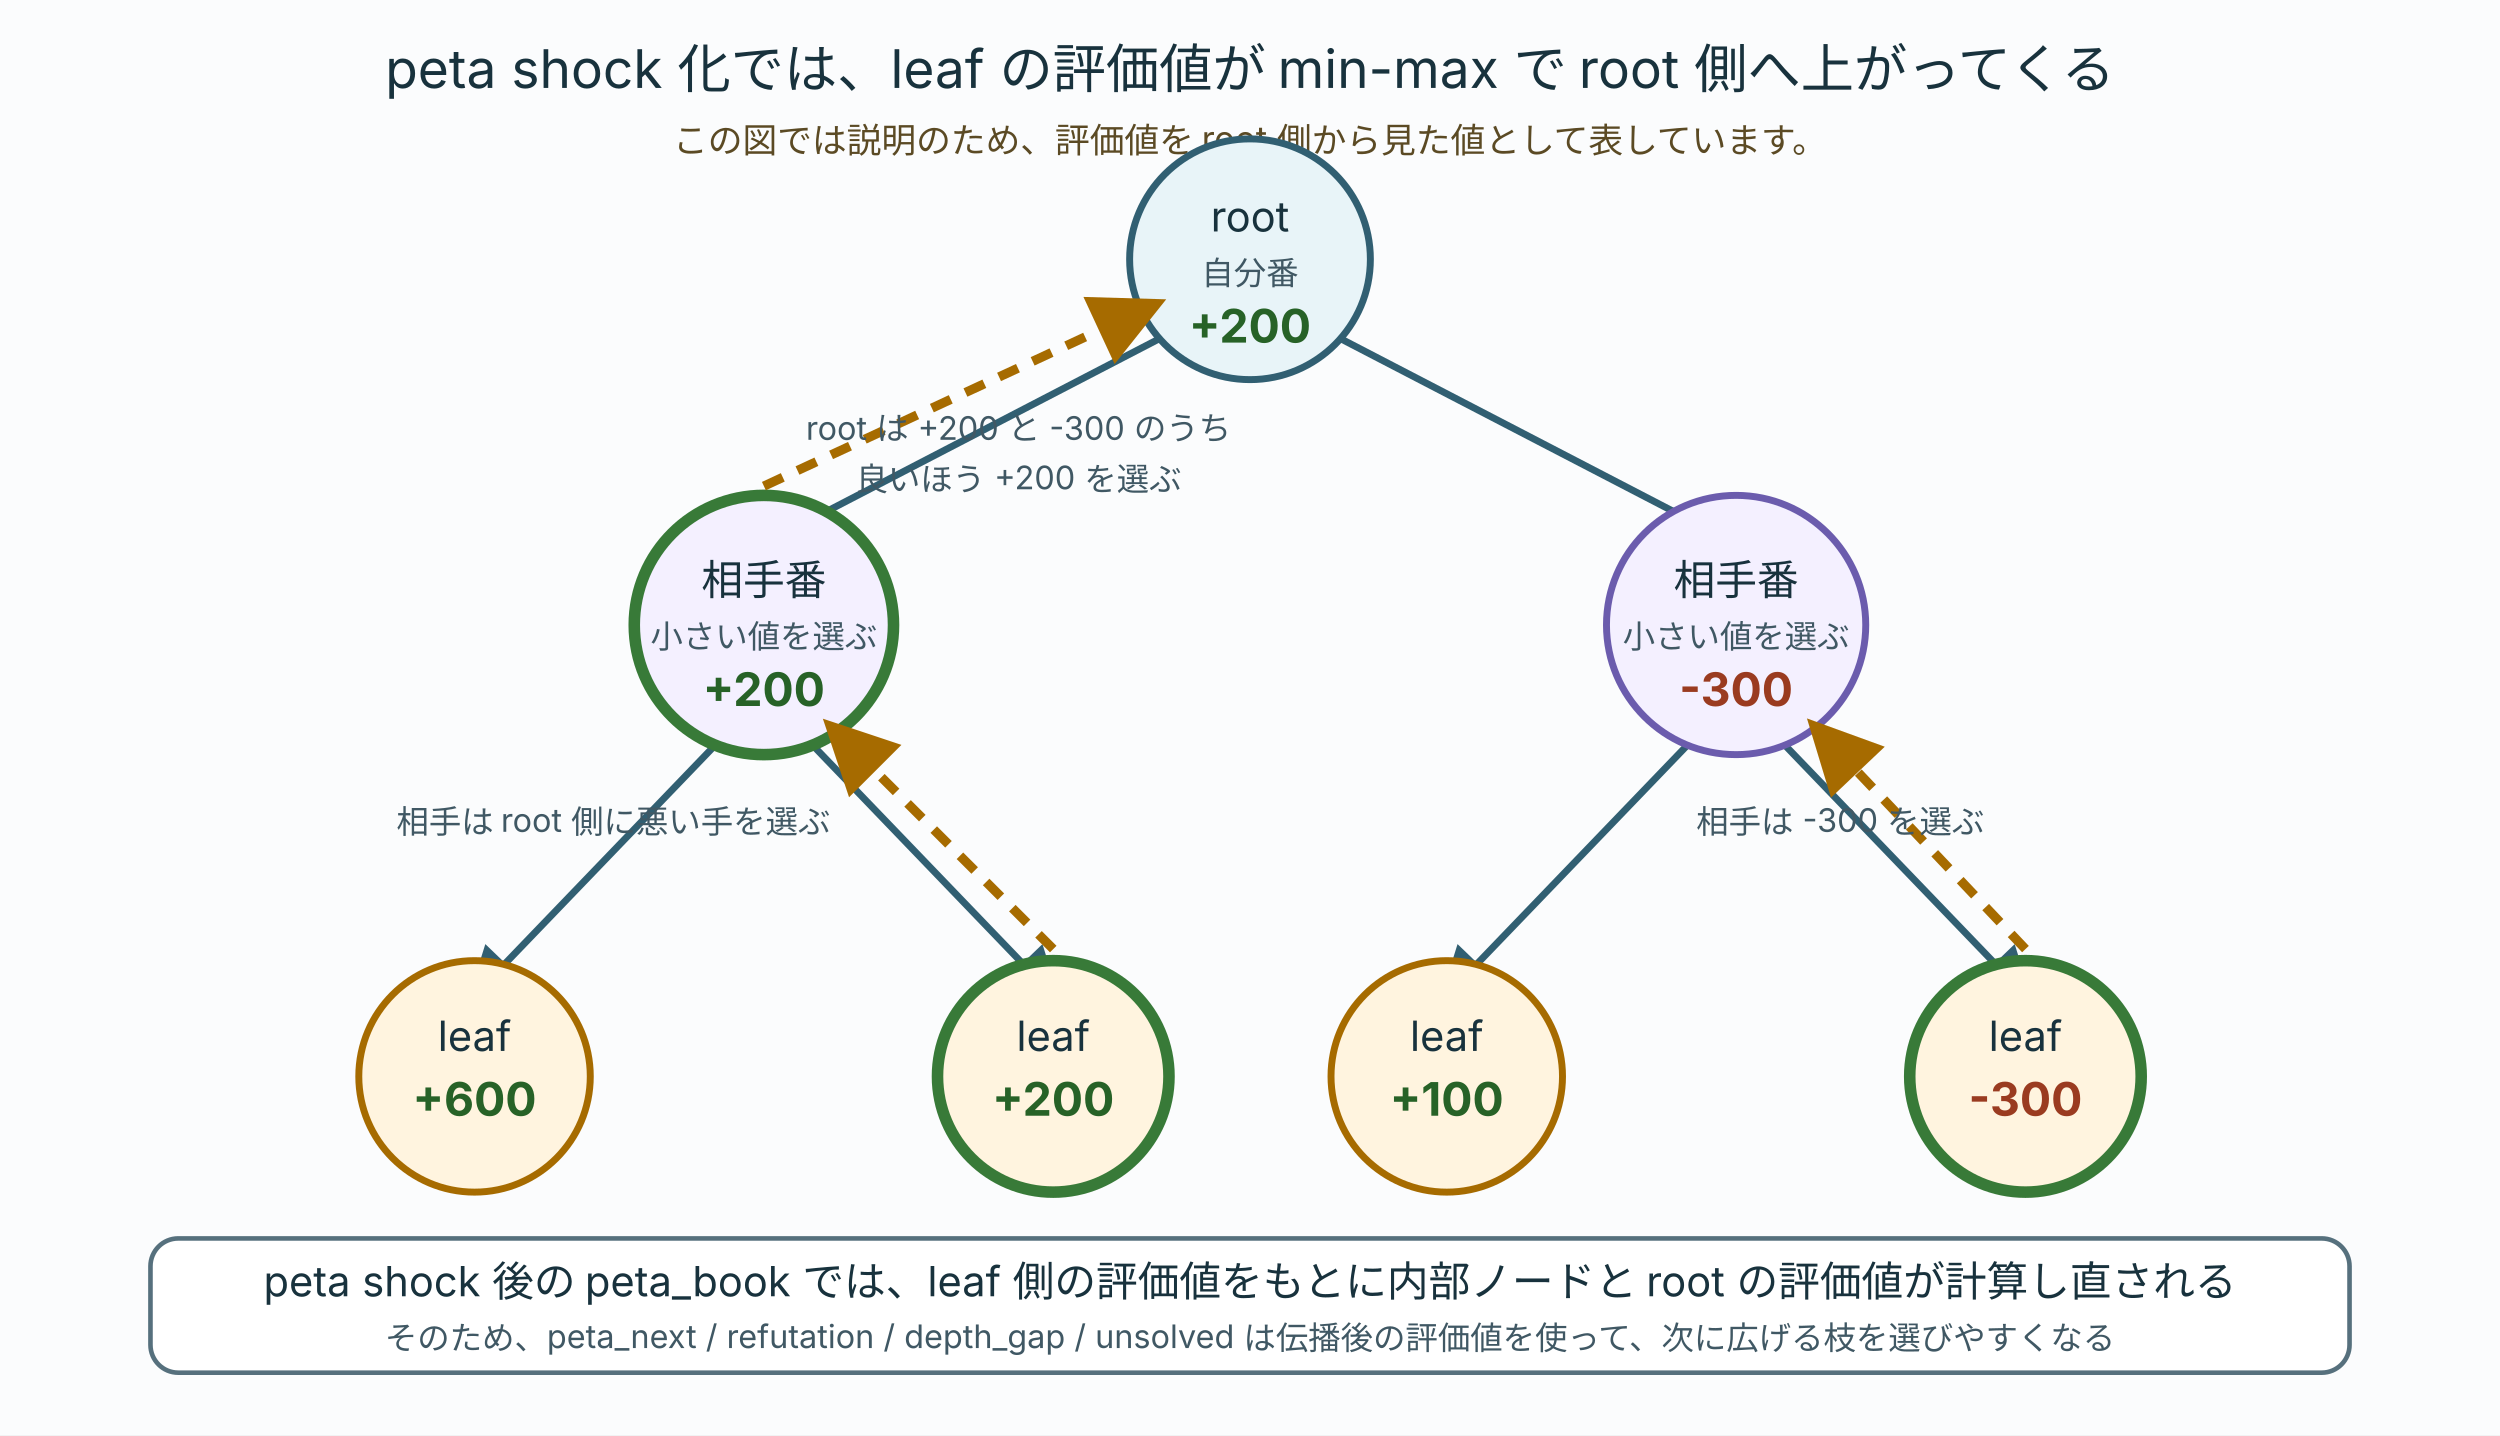
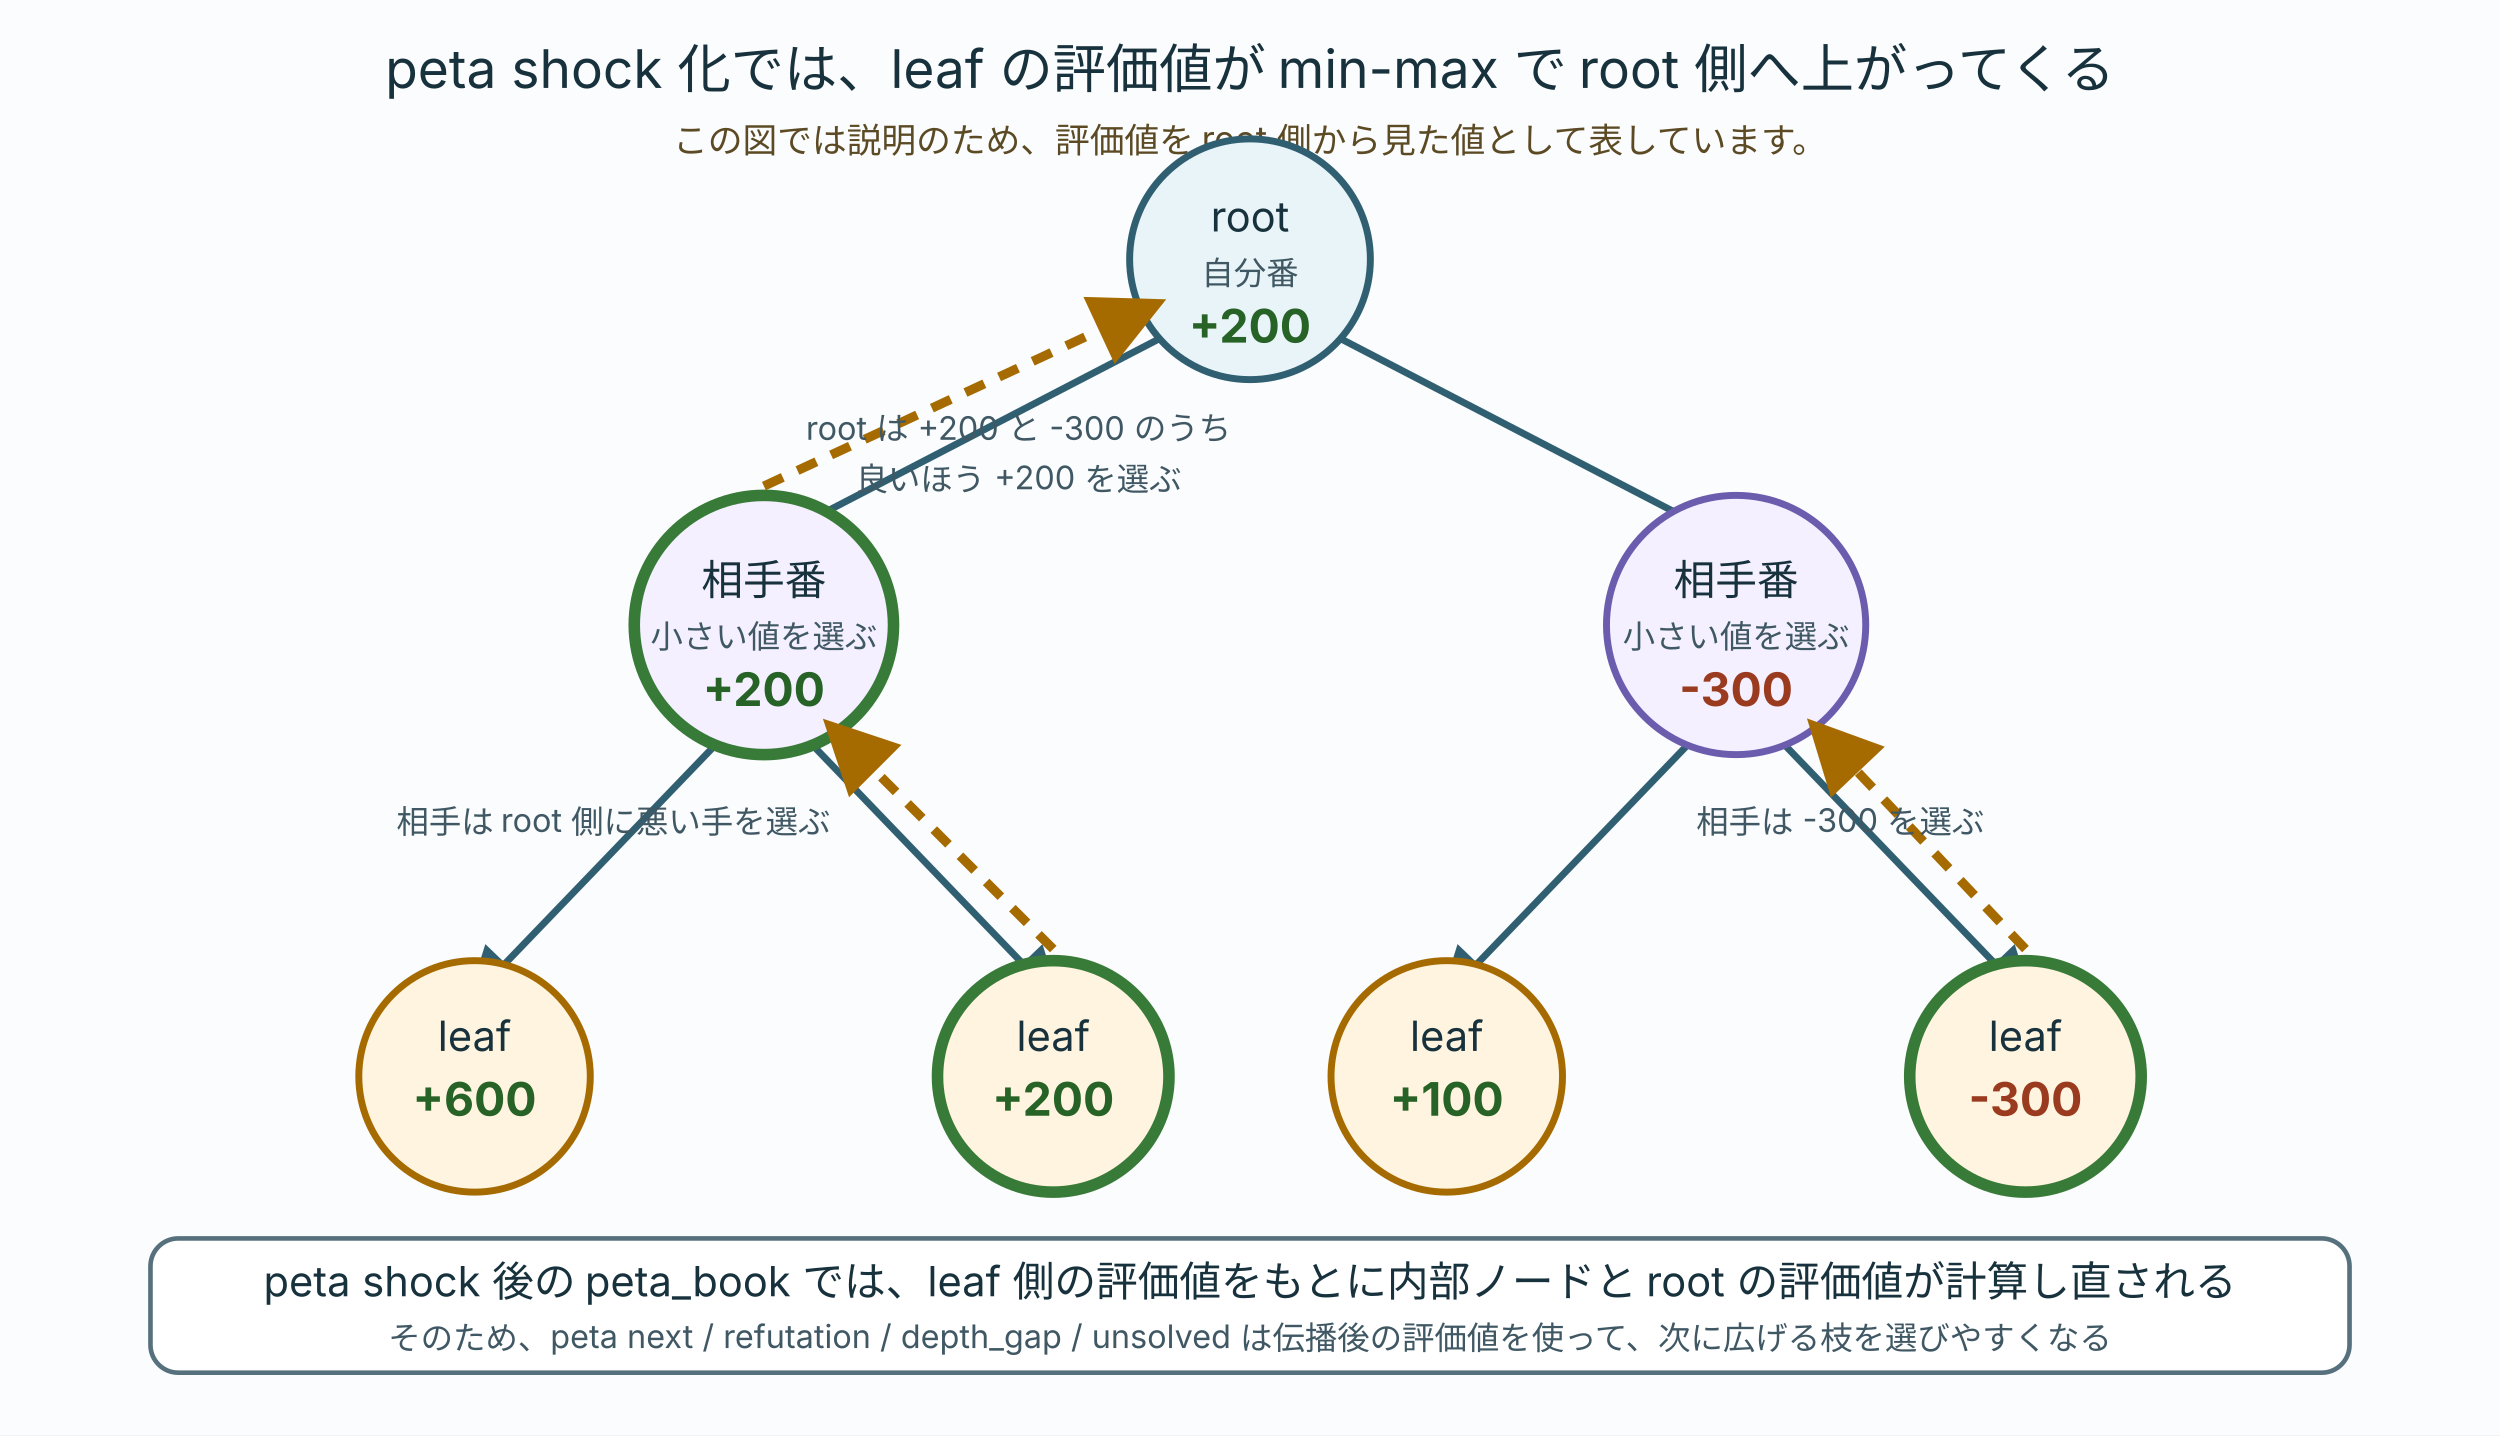
<svg xmlns="http://www.w3.org/2000/svg" width="1080" height="620" viewBox="0 0 1080 620" role="img" aria-labelledby="title desc">
  <defs>
    <marker id="arrowUp" viewBox="0 0 10 10" refX="8" refY="5" markerWidth="8" markerHeight="8" orient="auto-start-reverse">
      <path d="M 0 0 L 10 5 L 0 10 z" fill="#a66b00" />
    </marker>
    <marker id="arrowDown" viewBox="0 0 10 10" refX="8" refY="5" markerWidth="8" markerHeight="8" orient="auto-start-reverse">
      <path d="M 0 0 L 10 5 L 0 10 z" fill="#315f72" />
    </marker>
    <style>
      .bg { fill: #fbfcfd; }
      .edge { stroke: #315f72; stroke-width: 3; fill: none; marker-end: url(#arrowDown); }
      .prop { stroke: #a66b00; stroke-width: 4; fill: none; marker-end: url(#arrowUp); stroke-dasharray: 9 7; }
      .node { fill: #ffffff; stroke: #315f72; stroke-width: 2; }
      .root { fill: #e8f4f8; stroke: #315f72; stroke-width: 3; }
      .opponent { fill: #f4f0ff; stroke: #6b5cad; stroke-width: 3; }
      .leaf { fill: #fff4df; stroke: #a66b00; stroke-width: 3; }
      .chosen { stroke: #387a38; stroke-width: 5; }
      .box { fill: #ffffff; stroke: #56707d; stroke-width: 2; }
      .text { font-family: -apple-system, BlinkMacSystemFont, "Segoe UI", sans-serif; fill: #18323d; font-size: 18px; text-anchor: middle; }
      .small { font-size: 14px; fill: #405864; }
      .note { font-size: 15px; fill: #5b4a24; }
      .score { font-size: 20px; font-weight: 700; fill: #18323d; }
      .good { fill: #276227; }
      .bad { fill: #9a3b20; }
      .mono { font-family: ui-monospace, SFMono-Regular, Menlo, Consolas, monospace; font-size: 14px; fill: #405864; }
    </style>
  </defs>
  <rect class="bg" x="0" y="0" width="1080" height="620" />
  <text class="text" x="540" y="38" style="font-size:23px">peta shock 化では、leaf の評価値が min-max で root 側へ上がってくる</text>
  <text class="text note" x="540" y="66">この図では説明のため、評価値を root 側から見た値として表しています。</text>
  <path class="edge" d="M 540 126 L 330 235" />
  <path class="edge" d="M 540 126 L 750 235" />
  <path class="edge" d="M 330 300 L 205 430" />
  <path class="edge" d="M 330 300 L 455 430" />
  <path class="edge" d="M 750 300 L 625 430" />
  <path class="edge" d="M 750 300 L 875 430" />
  <circle class="node root" cx="540" cy="112" r="52" />
  <text class="text" x="540" y="100">root</text>
  <text class="text small" x="540" y="123">自分番</text>
  <text class="text score good" x="540" y="148">+200</text>
  <circle class="node opponent chosen" cx="330" cy="270" r="56" />
  <text class="text" x="330" y="257">相手番</text>
  <text class="text small" x="330" y="280">小さい値を選ぶ</text>
  <text class="text score good" x="330" y="305">+200</text>
  <circle class="node opponent" cx="750" cy="270" r="56" />
  <text class="text" x="750" y="257">相手番</text>
  <text class="text small" x="750" y="280">小さい値を選ぶ</text>
  <text class="text score bad" x="750" y="305">-300</text>
  <circle class="node leaf" cx="205" cy="465" r="50" />
  <text class="text" x="205" y="454">leaf</text>
  <text class="text score good" x="205" y="482">+600</text>
  <circle class="node leaf chosen" cx="455" cy="465" r="50" />
  <text class="text" x="455" y="454">leaf</text>
  <text class="text score good" x="455" y="482">+200</text>
  <circle class="node leaf" cx="625" cy="465" r="50" />
  <text class="text" x="625" y="454">leaf</text>
  <text class="text score good" x="625" y="482">+100</text>
  <circle class="node leaf chosen" cx="875" cy="465" r="50" />
  <text class="text" x="875" y="454">leaf</text>
  <text class="text score bad" x="875" y="482">-300</text>
  <path class="prop" d="M 455 410 L 360 315" />
  <path class="prop" d="M 875 410 L 785 315" />
  <path class="prop" d="M 330 210 L 498 132" />
  <text class="text small" x="265" y="360">相手は root 側に悪い手を選ぶ</text>
  <text class="text small" x="795" y="360">相手は -300 を選ぶ</text>
  <text class="text small" x="440" y="190">root は +200 と -300 のうち</text>
  <text class="text small" x="440" y="212">良いほう +200 を選ぶ</text>
  <rect class="box" x="65" y="535" width="950" height="58" rx="12" />
  <text class="text" x="540" y="560">peta shock 後の peta_book では、leaf 側の評価値をもとに内部ノードと root の評価値が計算し直される</text>
-   <text class="text small" x="540" y="583">そのため、peta_next / refutation / depth_gap / unsolved は伝播後の評価値を使って、次に広げる枝を選びやすくなる</text>
+   <text class="text small" x="540" y="583">そのため、peta next / refutation / depth_gap / unsolved は伝播後の評価値を使って、次に広げる枝を選びやすくなる</text>
</svg>
